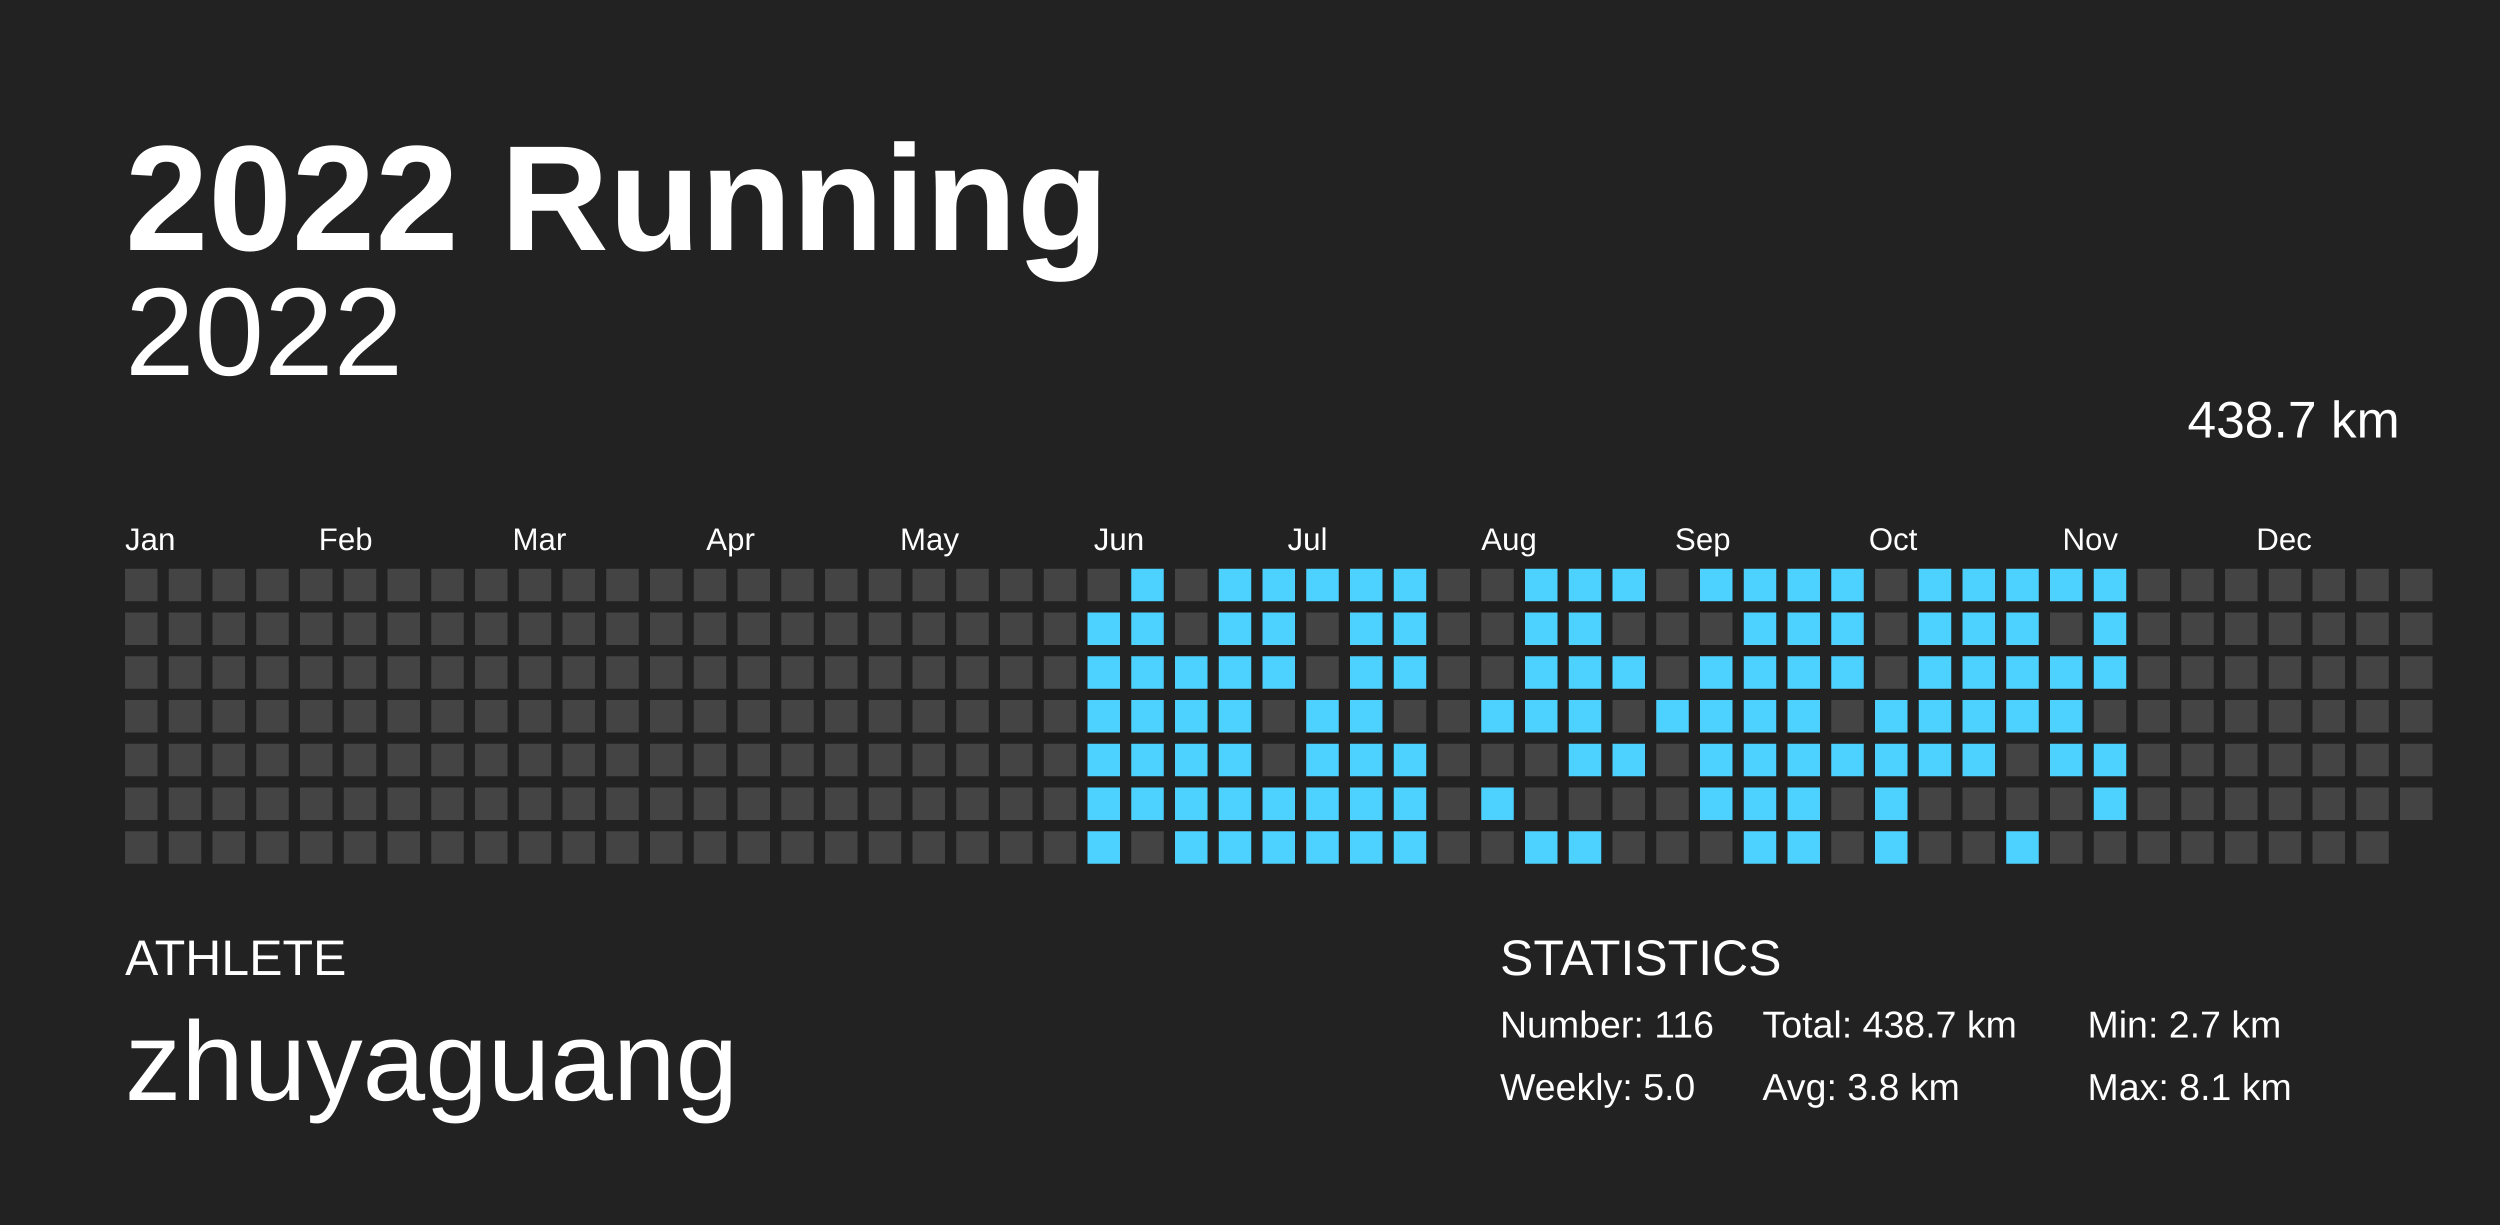
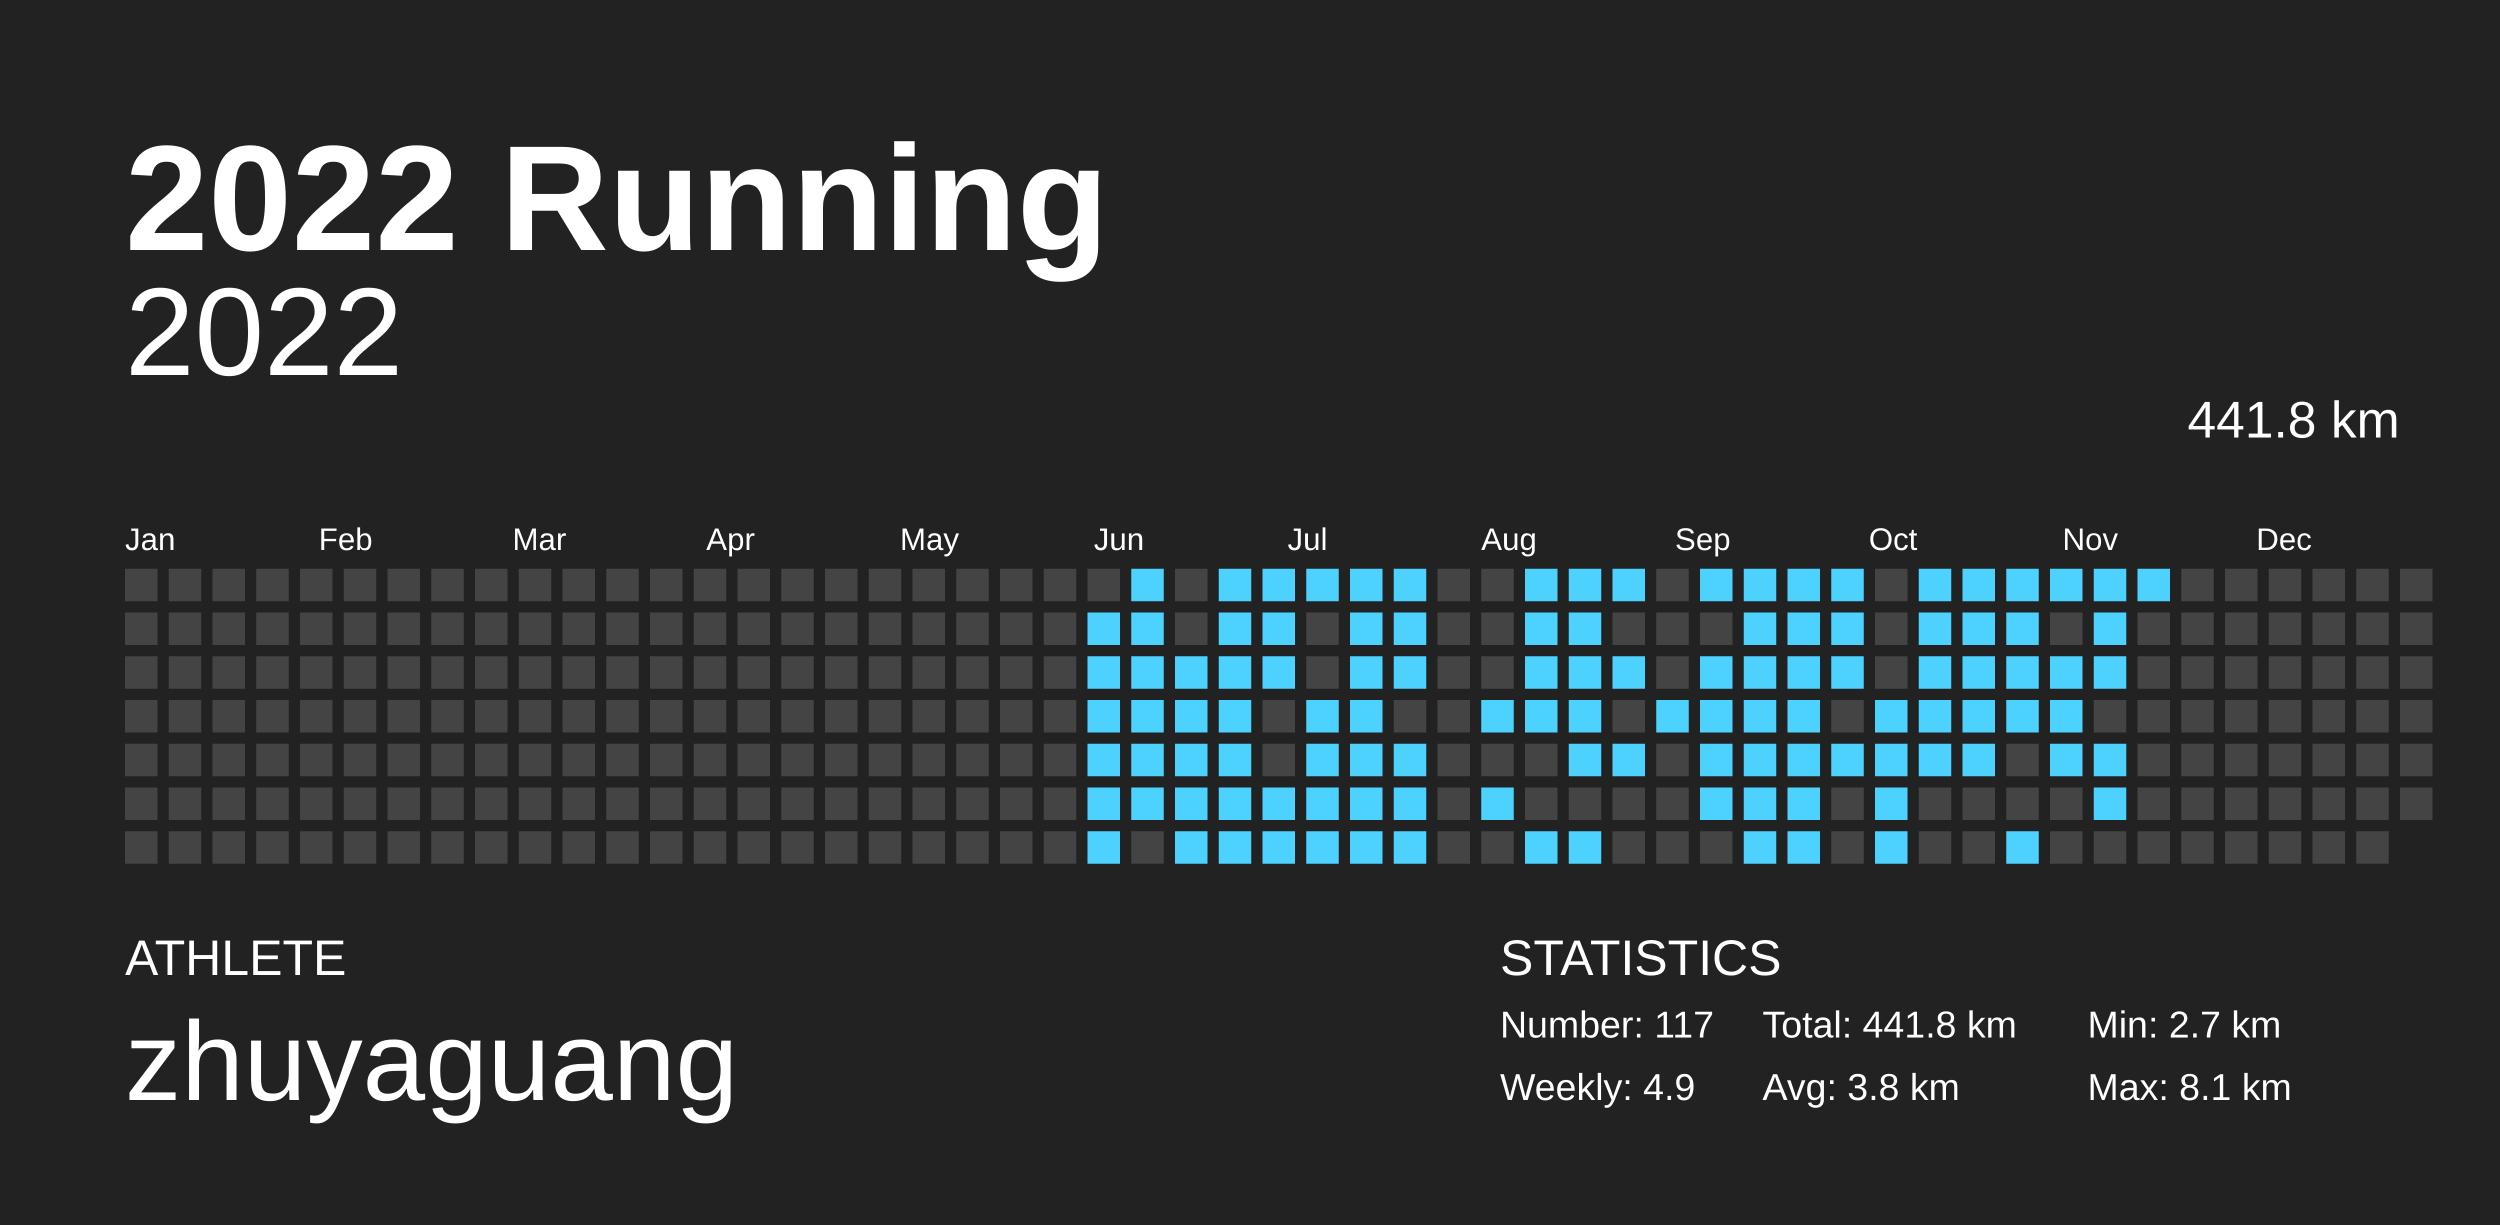
<svg xmlns="http://www.w3.org/2000/svg" baseProfile="full" height="98mm" version="1.1" viewBox="0,0,200,98" width="200mm">
  <defs />
  <rect fill="#222222" height="98" width="200" x="0" y="0" />
  <text fill="#FFFFFF" style="font-size:12px; font-family:Arial; font-weight:bold;" x="10" y="20">2022 Running</text>
  <text fill="#FFFFFF" style="font-size:4px; font-family:Arial" x="10" y="78">ATHLETE</text>
  <text fill="#FFFFFF" style="font-size:9px; font-family:Arial" x="10" y="88">zhuyaguang</text>
  <text fill="#FFFFFF" style="font-size:4px; font-family:Arial" x="120" y="78">STATISTICS</text>
-   <text fill="#FFFFFF" style="font-size:3px; font-family:Arial" x="120" y="83">Number: 116</text>
-   <text fill="#FFFFFF" style="font-size:3px; font-family:Arial" x="120" y="88">Weekly: 5.0</text>
-   <text fill="#FFFFFF" style="font-size:3px; font-family:Arial" x="141" y="83">Total: 438.7 km</text>
+   <text fill="#FFFFFF" style="font-size:3px; font-family:Arial" x="120" y="83">Number: 117</text>
+   <text fill="#FFFFFF" style="font-size:3px; font-family:Arial" x="120" y="88">Weekly: 4.9</text>
+   <text fill="#FFFFFF" style="font-size:3px; font-family:Arial" x="141" y="83">Total: 441.8 km</text>
  <text fill="#FFFFFF" style="font-size:3px; font-family:Arial" x="141" y="88">Avg: 3.8 km</text>
  <text fill="#FFFFFF" style="font-size:3px; font-family:Arial" x="167" y="83">Min: 2.7 km</text>
  <text fill="#FFFFFF" style="font-size:3px; font-family:Arial" x="167" y="88">Max: 8.1 km</text>
  <text alignment-baseline="hanging" fill="#FFFFFF" style="font-size:10.0px; font-family:Arial;" x="10" y="30">2022</text>
-   <text alignment-baseline="hanging" fill="#FFFFFF" style="font-size:4.125px; font-family:Arial;" x="175" y="35">438.7 km</text>
+   <text alignment-baseline="hanging" fill="#FFFFFF" style="font-size:4.125px; font-family:Arial;" x="175" y="35">441.8 km</text>
  <text fill="#FFFFFF" style="font-size:2.5px; font-family:Arial" x="10.0" y="44">Jan</text>
  <text fill="#FFFFFF" style="font-size:2.5px; font-family:Arial" x="25.5" y="44">Feb</text>
  <text fill="#FFFFFF" style="font-size:2.5px; font-family:Arial" x="41.0" y="44">Mar</text>
  <text fill="#FFFFFF" style="font-size:2.5px; font-family:Arial" x="56.5" y="44">Apr</text>
  <text fill="#FFFFFF" style="font-size:2.5px; font-family:Arial" x="72.0" y="44">May</text>
  <text fill="#FFFFFF" style="font-size:2.5px; font-family:Arial" x="87.5" y="44">Jun</text>
  <text fill="#FFFFFF" style="font-size:2.5px; font-family:Arial" x="103.0" y="44">Jul</text>
  <text fill="#FFFFFF" style="font-size:2.5px; font-family:Arial" x="118.5" y="44">Aug</text>
  <text fill="#FFFFFF" style="font-size:2.5px; font-family:Arial" x="134.0" y="44">Sep</text>
  <text fill="#FFFFFF" style="font-size:2.5px; font-family:Arial" x="149.5" y="44">Oct</text>
  <text fill="#FFFFFF" style="font-size:2.5px; font-family:Arial" x="165.0" y="44">Nov</text>
  <text fill="#FFFFFF" style="font-size:2.5px; font-family:Arial" x="180.5" y="44">Dec</text>
  <rect fill="#444444" height="2.6" width="2.6" x="10.0" y="45.5" />
  <rect fill="#444444" height="2.6" width="2.6" x="10.0" y="49.0" />
  <rect fill="#444444" height="2.6" width="2.6" x="10.0" y="52.5" />
  <rect fill="#444444" height="2.6" width="2.6" x="10.0" y="56.0" />
  <rect fill="#444444" height="2.6" width="2.6" x="10.0" y="59.5" />
  <rect fill="#444444" height="2.6" width="2.6" x="10.0" y="63.0" />
  <rect fill="#444444" height="2.6" width="2.6" x="10.0" y="66.5" />
  <rect fill="#444444" height="2.6" width="2.6" x="13.5" y="45.5" />
  <rect fill="#444444" height="2.6" width="2.6" x="13.5" y="49.0" />
  <rect fill="#444444" height="2.6" width="2.6" x="13.5" y="52.5" />
  <rect fill="#444444" height="2.6" width="2.6" x="13.5" y="56.0" />
  <rect fill="#444444" height="2.6" width="2.6" x="13.5" y="59.5" />
  <rect fill="#444444" height="2.6" width="2.6" x="13.5" y="63.0" />
  <rect fill="#444444" height="2.6" width="2.6" x="13.5" y="66.5" />
  <rect fill="#444444" height="2.6" width="2.6" x="17.0" y="45.5" />
  <rect fill="#444444" height="2.6" width="2.6" x="17.0" y="49.0" />
  <rect fill="#444444" height="2.6" width="2.6" x="17.0" y="52.5" />
  <rect fill="#444444" height="2.6" width="2.6" x="17.0" y="56.0" />
  <rect fill="#444444" height="2.6" width="2.6" x="17.0" y="59.5" />
  <rect fill="#444444" height="2.6" width="2.6" x="17.0" y="63.0" />
  <rect fill="#444444" height="2.6" width="2.6" x="17.0" y="66.5" />
  <rect fill="#444444" height="2.6" width="2.6" x="20.5" y="45.5" />
  <rect fill="#444444" height="2.6" width="2.6" x="20.5" y="49.0" />
  <rect fill="#444444" height="2.6" width="2.6" x="20.5" y="52.5" />
  <rect fill="#444444" height="2.6" width="2.6" x="20.5" y="56.0" />
  <rect fill="#444444" height="2.6" width="2.6" x="20.5" y="59.5" />
  <rect fill="#444444" height="2.6" width="2.6" x="20.5" y="63.0" />
  <rect fill="#444444" height="2.6" width="2.6" x="20.5" y="66.5" />
  <rect fill="#444444" height="2.6" width="2.6" x="24.0" y="45.5" />
  <rect fill="#444444" height="2.6" width="2.6" x="24.0" y="49.0" />
  <rect fill="#444444" height="2.6" width="2.6" x="24.0" y="52.5" />
  <rect fill="#444444" height="2.6" width="2.6" x="24.0" y="56.0" />
  <rect fill="#444444" height="2.6" width="2.6" x="24.0" y="59.5" />
  <rect fill="#444444" height="2.6" width="2.6" x="24.0" y="63.0" />
  <rect fill="#444444" height="2.6" width="2.6" x="24.0" y="66.5" />
  <rect fill="#444444" height="2.6" width="2.6" x="27.5" y="45.5" />
  <rect fill="#444444" height="2.6" width="2.6" x="27.5" y="49.0" />
  <rect fill="#444444" height="2.6" width="2.6" x="27.5" y="52.5" />
  <rect fill="#444444" height="2.6" width="2.6" x="27.5" y="56.0" />
  <rect fill="#444444" height="2.6" width="2.6" x="27.5" y="59.5" />
  <rect fill="#444444" height="2.6" width="2.6" x="27.5" y="63.0" />
  <rect fill="#444444" height="2.6" width="2.6" x="27.5" y="66.5" />
  <rect fill="#444444" height="2.6" width="2.6" x="31.0" y="45.5" />
  <rect fill="#444444" height="2.6" width="2.6" x="31.0" y="49.0" />
  <rect fill="#444444" height="2.6" width="2.6" x="31.0" y="52.5" />
  <rect fill="#444444" height="2.6" width="2.6" x="31.0" y="56.0" />
  <rect fill="#444444" height="2.6" width="2.6" x="31.0" y="59.5" />
  <rect fill="#444444" height="2.6" width="2.6" x="31.0" y="63.0" />
  <rect fill="#444444" height="2.6" width="2.6" x="31.0" y="66.5" />
  <rect fill="#444444" height="2.6" width="2.6" x="34.5" y="45.5" />
  <rect fill="#444444" height="2.6" width="2.6" x="34.5" y="49.0" />
  <rect fill="#444444" height="2.6" width="2.6" x="34.5" y="52.5" />
  <rect fill="#444444" height="2.6" width="2.6" x="34.5" y="56.0" />
  <rect fill="#444444" height="2.6" width="2.6" x="34.5" y="59.5" />
  <rect fill="#444444" height="2.6" width="2.6" x="34.5" y="63.0" />
  <rect fill="#444444" height="2.6" width="2.6" x="34.5" y="66.5" />
  <rect fill="#444444" height="2.6" width="2.6" x="38.0" y="45.5" />
  <rect fill="#444444" height="2.6" width="2.6" x="38.0" y="49.0" />
  <rect fill="#444444" height="2.6" width="2.6" x="38.0" y="52.5" />
  <rect fill="#444444" height="2.6" width="2.6" x="38.0" y="56.0" />
  <rect fill="#444444" height="2.6" width="2.6" x="38.0" y="59.5" />
  <rect fill="#444444" height="2.6" width="2.6" x="38.0" y="63.0" />
  <rect fill="#444444" height="2.6" width="2.6" x="38.0" y="66.5" />
  <rect fill="#444444" height="2.6" width="2.6" x="41.5" y="45.5" />
  <rect fill="#444444" height="2.6" width="2.6" x="41.5" y="49.0" />
  <rect fill="#444444" height="2.6" width="2.6" x="41.5" y="52.5" />
  <rect fill="#444444" height="2.6" width="2.6" x="41.5" y="56.0" />
  <rect fill="#444444" height="2.6" width="2.6" x="41.5" y="59.5" />
  <rect fill="#444444" height="2.6" width="2.6" x="41.5" y="63.0" />
  <rect fill="#444444" height="2.6" width="2.6" x="41.5" y="66.5" />
  <rect fill="#444444" height="2.6" width="2.6" x="45.0" y="45.5" />
  <rect fill="#444444" height="2.6" width="2.6" x="45.0" y="49.0" />
  <rect fill="#444444" height="2.6" width="2.6" x="45.0" y="52.5" />
  <rect fill="#444444" height="2.6" width="2.6" x="45.0" y="56.0" />
  <rect fill="#444444" height="2.6" width="2.6" x="45.0" y="59.5" />
  <rect fill="#444444" height="2.6" width="2.6" x="45.0" y="63.0" />
  <rect fill="#444444" height="2.6" width="2.6" x="45.0" y="66.5" />
  <rect fill="#444444" height="2.6" width="2.6" x="48.5" y="45.5" />
  <rect fill="#444444" height="2.6" width="2.6" x="48.5" y="49.0" />
  <rect fill="#444444" height="2.6" width="2.6" x="48.5" y="52.5" />
  <rect fill="#444444" height="2.6" width="2.6" x="48.5" y="56.0" />
  <rect fill="#444444" height="2.6" width="2.6" x="48.5" y="59.5" />
  <rect fill="#444444" height="2.6" width="2.6" x="48.5" y="63.0" />
  <rect fill="#444444" height="2.6" width="2.6" x="48.5" y="66.5" />
  <rect fill="#444444" height="2.6" width="2.6" x="52.0" y="45.5" />
  <rect fill="#444444" height="2.6" width="2.6" x="52.0" y="49.0" />
  <rect fill="#444444" height="2.6" width="2.6" x="52.0" y="52.5" />
  <rect fill="#444444" height="2.6" width="2.6" x="52.0" y="56.0" />
  <rect fill="#444444" height="2.6" width="2.6" x="52.0" y="59.5" />
  <rect fill="#444444" height="2.6" width="2.6" x="52.0" y="63.0" />
  <rect fill="#444444" height="2.6" width="2.6" x="52.0" y="66.5" />
  <rect fill="#444444" height="2.6" width="2.6" x="55.5" y="45.5" />
  <rect fill="#444444" height="2.6" width="2.6" x="55.5" y="49.0" />
  <rect fill="#444444" height="2.6" width="2.6" x="55.5" y="52.5" />
  <rect fill="#444444" height="2.6" width="2.6" x="55.5" y="56.0" />
  <rect fill="#444444" height="2.6" width="2.6" x="55.5" y="59.5" />
  <rect fill="#444444" height="2.6" width="2.6" x="55.5" y="63.0" />
  <rect fill="#444444" height="2.6" width="2.6" x="55.5" y="66.5" />
  <rect fill="#444444" height="2.6" width="2.6" x="59.0" y="45.5" />
  <rect fill="#444444" height="2.6" width="2.6" x="59.0" y="49.0" />
  <rect fill="#444444" height="2.6" width="2.6" x="59.0" y="52.5" />
  <rect fill="#444444" height="2.6" width="2.6" x="59.0" y="56.0" />
  <rect fill="#444444" height="2.6" width="2.6" x="59.0" y="59.5" />
  <rect fill="#444444" height="2.6" width="2.6" x="59.0" y="63.0" />
  <rect fill="#444444" height="2.6" width="2.6" x="59.0" y="66.5" />
  <rect fill="#444444" height="2.6" width="2.6" x="62.5" y="45.5" />
  <rect fill="#444444" height="2.6" width="2.6" x="62.5" y="49.0" />
  <rect fill="#444444" height="2.6" width="2.6" x="62.5" y="52.5" />
  <rect fill="#444444" height="2.6" width="2.6" x="62.5" y="56.0" />
  <rect fill="#444444" height="2.6" width="2.6" x="62.5" y="59.5" />
  <rect fill="#444444" height="2.6" width="2.6" x="62.5" y="63.0" />
  <rect fill="#444444" height="2.6" width="2.6" x="62.5" y="66.5" />
  <rect fill="#444444" height="2.6" width="2.6" x="66.0" y="45.5" />
  <rect fill="#444444" height="2.6" width="2.6" x="66.0" y="49.0" />
  <rect fill="#444444" height="2.6" width="2.6" x="66.0" y="52.5" />
  <rect fill="#444444" height="2.6" width="2.6" x="66.0" y="56.0" />
  <rect fill="#444444" height="2.6" width="2.6" x="66.0" y="59.5" />
  <rect fill="#444444" height="2.6" width="2.6" x="66.0" y="63.0" />
  <rect fill="#444444" height="2.6" width="2.6" x="66.0" y="66.5" />
  <rect fill="#444444" height="2.6" width="2.6" x="69.5" y="45.5" />
  <rect fill="#444444" height="2.6" width="2.6" x="69.5" y="49.0" />
  <rect fill="#444444" height="2.6" width="2.6" x="69.5" y="52.5" />
  <rect fill="#444444" height="2.6" width="2.6" x="69.5" y="56.0" />
  <rect fill="#444444" height="2.6" width="2.6" x="69.5" y="59.5" />
  <rect fill="#444444" height="2.6" width="2.6" x="69.5" y="63.0" />
  <rect fill="#444444" height="2.6" width="2.6" x="69.5" y="66.5" />
  <rect fill="#444444" height="2.6" width="2.6" x="73.0" y="45.5" />
  <rect fill="#444444" height="2.6" width="2.6" x="73.0" y="49.0" />
  <rect fill="#444444" height="2.6" width="2.6" x="73.0" y="52.5" />
  <rect fill="#444444" height="2.6" width="2.6" x="73.0" y="56.0" />
  <rect fill="#444444" height="2.6" width="2.6" x="73.0" y="59.5" />
  <rect fill="#444444" height="2.6" width="2.6" x="73.0" y="63.0" />
  <rect fill="#444444" height="2.6" width="2.6" x="73.0" y="66.5" />
  <rect fill="#444444" height="2.6" width="2.6" x="76.5" y="45.5" />
  <rect fill="#444444" height="2.6" width="2.6" x="76.5" y="49.0" />
  <rect fill="#444444" height="2.6" width="2.6" x="76.5" y="52.5" />
  <rect fill="#444444" height="2.6" width="2.6" x="76.5" y="56.0" />
  <rect fill="#444444" height="2.6" width="2.6" x="76.5" y="59.5" />
  <rect fill="#444444" height="2.6" width="2.6" x="76.5" y="63.0" />
  <rect fill="#444444" height="2.6" width="2.6" x="76.5" y="66.5" />
  <rect fill="#444444" height="2.6" width="2.6" x="80.0" y="45.5" />
  <rect fill="#444444" height="2.6" width="2.6" x="80.0" y="49.0" />
  <rect fill="#444444" height="2.6" width="2.6" x="80.0" y="52.5" />
  <rect fill="#444444" height="2.6" width="2.6" x="80.0" y="56.0" />
  <rect fill="#444444" height="2.6" width="2.6" x="80.0" y="59.5" />
  <rect fill="#444444" height="2.6" width="2.6" x="80.0" y="63.0" />
  <rect fill="#444444" height="2.6" width="2.6" x="80.0" y="66.5" />
  <rect fill="#444444" height="2.6" width="2.6" x="83.5" y="45.5" />
  <rect fill="#444444" height="2.6" width="2.6" x="83.5" y="49.0" />
  <rect fill="#444444" height="2.6" width="2.6" x="83.5" y="52.5" />
  <rect fill="#444444" height="2.6" width="2.6" x="83.5" y="56.0" />
  <rect fill="#444444" height="2.6" width="2.6" x="83.5" y="59.5" />
  <rect fill="#444444" height="2.6" width="2.6" x="83.5" y="63.0" />
  <rect fill="#444444" height="2.6" width="2.6" x="83.5" y="66.5" />
  <rect fill="#444444" height="2.6" width="2.6" x="87.0" y="45.5" />
  <rect fill="#4dd2ff" height="2.6" width="2.6" x="87.0" y="49.0" />
  <rect fill="#4dd2ff" height="2.6" width="2.6" x="87.0" y="52.5" />
  <rect fill="#4dd2ff" height="2.6" width="2.6" x="87.0" y="56.0" />
  <rect fill="#4dd2ff" height="2.6" width="2.6" x="87.0" y="59.5" />
  <rect fill="#4dd2ff" height="2.6" width="2.6" x="87.0" y="63.0" />
  <rect fill="#4dd2ff" height="2.6" width="2.6" x="87.0" y="66.5" />
  <rect fill="#4dd2ff" height="2.6" width="2.6" x="90.5" y="45.5" />
  <rect fill="#4dd2ff" height="2.6" width="2.6" x="90.5" y="49.0" />
  <rect fill="#4dd2ff" height="2.6" width="2.6" x="90.5" y="52.5" />
  <rect fill="#4dd2ff" height="2.6" width="2.6" x="90.5" y="56.0" />
  <rect fill="#4dd2ff" height="2.6" width="2.6" x="90.5" y="59.5" />
  <rect fill="#4dd2ff" height="2.6" width="2.6" x="90.5" y="63.0" />
  <rect fill="#444444" height="2.6" width="2.6" x="90.5" y="66.5" />
  <rect fill="#444444" height="2.6" width="2.6" x="94.0" y="45.5" />
  <rect fill="#444444" height="2.6" width="2.6" x="94.0" y="49.0" />
  <rect fill="#4dd2ff" height="2.6" width="2.6" x="94.0" y="52.5" />
  <rect fill="#4dd2ff" height="2.6" width="2.6" x="94.0" y="56.0" />
  <rect fill="#4dd2ff" height="2.6" width="2.6" x="94.0" y="59.5" />
  <rect fill="#4dd2ff" height="2.6" width="2.6" x="94.0" y="63.0" />
  <rect fill="#4dd2ff" height="2.6" width="2.6" x="94.0" y="66.5" />
  <rect fill="#4dd2ff" height="2.6" width="2.6" x="97.5" y="45.5" />
  <rect fill="#4dd2ff" height="2.6" width="2.6" x="97.5" y="49.0" />
  <rect fill="#4dd2ff" height="2.6" width="2.6" x="97.5" y="52.5" />
  <rect fill="#4dd2ff" height="2.6" width="2.6" x="97.5" y="56.0" />
  <rect fill="#4dd2ff" height="2.6" width="2.6" x="97.5" y="59.5" />
  <rect fill="#4dd2ff" height="2.6" width="2.6" x="97.5" y="63.0" />
  <rect fill="#4dd2ff" height="2.6" width="2.6" x="97.5" y="66.5" />
  <rect fill="#4dd2ff" height="2.6" width="2.6" x="101.0" y="45.5" />
  <rect fill="#4dd2ff" height="2.6" width="2.6" x="101.0" y="49.0" />
  <rect fill="#4dd2ff" height="2.6" width="2.6" x="101.0" y="52.5" />
  <rect fill="#444444" height="2.6" width="2.6" x="101.0" y="56.0" />
  <rect fill="#444444" height="2.6" width="2.6" x="101.0" y="59.5" />
  <rect fill="#4dd2ff" height="2.6" width="2.6" x="101.0" y="63.0" />
  <rect fill="#4dd2ff" height="2.6" width="2.6" x="101.0" y="66.5" />
  <rect fill="#4dd2ff" height="2.6" width="2.6" x="104.5" y="45.5" />
  <rect fill="#444444" height="2.6" width="2.6" x="104.5" y="49.0" />
  <rect fill="#444444" height="2.6" width="2.6" x="104.5" y="52.5" />
  <rect fill="#4dd2ff" height="2.6" width="2.6" x="104.5" y="56.0" />
  <rect fill="#4dd2ff" height="2.6" width="2.6" x="104.5" y="59.5" />
  <rect fill="#4dd2ff" height="2.6" width="2.6" x="104.5" y="63.0" />
  <rect fill="#4dd2ff" height="2.6" width="2.6" x="104.5" y="66.5" />
  <rect fill="#4dd2ff" height="2.6" width="2.6" x="108.0" y="45.5" />
  <rect fill="#4dd2ff" height="2.6" width="2.6" x="108.0" y="49.0" />
  <rect fill="#4dd2ff" height="2.6" width="2.6" x="108.0" y="52.5" />
  <rect fill="#4dd2ff" height="2.6" width="2.6" x="108.0" y="56.0" />
  <rect fill="#4dd2ff" height="2.6" width="2.6" x="108.0" y="59.5" />
  <rect fill="#4dd2ff" height="2.6" width="2.6" x="108.0" y="63.0" />
  <rect fill="#4dd2ff" height="2.6" width="2.6" x="108.0" y="66.5" />
  <rect fill="#4dd2ff" height="2.6" width="2.6" x="111.5" y="45.5" />
  <rect fill="#4dd2ff" height="2.6" width="2.6" x="111.5" y="49.0" />
  <rect fill="#4dd2ff" height="2.6" width="2.6" x="111.5" y="52.5" />
  <rect fill="#444444" height="2.6" width="2.6" x="111.5" y="56.0" />
  <rect fill="#4dd2ff" height="2.6" width="2.6" x="111.5" y="59.5" />
  <rect fill="#4dd2ff" height="2.6" width="2.6" x="111.5" y="63.0" />
  <rect fill="#4dd2ff" height="2.6" width="2.6" x="111.5" y="66.5" />
  <rect fill="#444444" height="2.6" width="2.6" x="115.0" y="45.5" />
  <rect fill="#444444" height="2.6" width="2.6" x="115.0" y="49.0" />
  <rect fill="#444444" height="2.6" width="2.6" x="115.0" y="52.5" />
  <rect fill="#444444" height="2.6" width="2.6" x="115.0" y="56.0" />
  <rect fill="#444444" height="2.6" width="2.6" x="115.0" y="59.5" />
  <rect fill="#444444" height="2.6" width="2.6" x="115.0" y="63.0" />
  <rect fill="#444444" height="2.6" width="2.6" x="115.0" y="66.5" />
  <rect fill="#444444" height="2.6" width="2.6" x="118.5" y="45.5" />
  <rect fill="#444444" height="2.6" width="2.6" x="118.5" y="49.0" />
  <rect fill="#444444" height="2.6" width="2.6" x="118.5" y="52.5" />
  <rect fill="#4dd2ff" height="2.6" width="2.6" x="118.5" y="56.0" />
  <rect fill="#444444" height="2.6" width="2.6" x="118.5" y="59.5" />
  <rect fill="#4dd2ff" height="2.6" width="2.6" x="118.5" y="63.0" />
  <rect fill="#444444" height="2.6" width="2.6" x="118.5" y="66.5" />
  <rect fill="#4dd2ff" height="2.6" width="2.6" x="122.0" y="45.5" />
  <rect fill="#4dd2ff" height="2.6" width="2.6" x="122.0" y="49.0" />
  <rect fill="#4dd2ff" height="2.6" width="2.6" x="122.0" y="52.5" />
  <rect fill="#4dd2ff" height="2.6" width="2.6" x="122.0" y="56.0" />
  <rect fill="#444444" height="2.6" width="2.6" x="122.0" y="59.5" />
  <rect fill="#444444" height="2.6" width="2.6" x="122.0" y="63.0" />
  <rect fill="#4dd2ff" height="2.6" width="2.6" x="122.0" y="66.5" />
  <rect fill="#4dd2ff" height="2.6" width="2.6" x="125.5" y="45.5" />
  <rect fill="#4dd2ff" height="2.6" width="2.6" x="125.5" y="49.0" />
  <rect fill="#4dd2ff" height="2.6" width="2.6" x="125.5" y="52.5" />
  <rect fill="#4dd2ff" height="2.6" width="2.6" x="125.5" y="56.0" />
  <rect fill="#4dd2ff" height="2.6" width="2.6" x="125.5" y="59.5" />
  <rect fill="#444444" height="2.6" width="2.6" x="125.5" y="63.0" />
  <rect fill="#4dd2ff" height="2.6" width="2.6" x="125.5" y="66.5" />
  <rect fill="#4dd2ff" height="2.6" width="2.6" x="129.0" y="45.5" />
  <rect fill="#444444" height="2.6" width="2.6" x="129.0" y="49.0" />
  <rect fill="#4dd2ff" height="2.6" width="2.6" x="129.0" y="52.5" />
  <rect fill="#444444" height="2.6" width="2.6" x="129.0" y="56.0" />
  <rect fill="#4dd2ff" height="2.6" width="2.6" x="129.0" y="59.5" />
  <rect fill="#444444" height="2.6" width="2.6" x="129.0" y="63.0" />
  <rect fill="#444444" height="2.6" width="2.6" x="129.0" y="66.5" />
  <rect fill="#444444" height="2.6" width="2.6" x="132.5" y="45.5" />
  <rect fill="#444444" height="2.6" width="2.6" x="132.5" y="49.0" />
  <rect fill="#444444" height="2.6" width="2.6" x="132.5" y="52.5" />
  <rect fill="#4dd2ff" height="2.6" width="2.6" x="132.5" y="56.0" />
  <rect fill="#444444" height="2.6" width="2.6" x="132.5" y="59.5" />
  <rect fill="#444444" height="2.6" width="2.6" x="132.5" y="63.0" />
  <rect fill="#444444" height="2.6" width="2.6" x="132.5" y="66.5" />
  <rect fill="#4dd2ff" height="2.6" width="2.6" x="136.0" y="45.5" />
  <rect fill="#444444" height="2.6" width="2.6" x="136.0" y="49.0" />
  <rect fill="#4dd2ff" height="2.6" width="2.6" x="136.0" y="52.5" />
  <rect fill="#4dd2ff" height="2.6" width="2.6" x="136.0" y="56.0" />
  <rect fill="#4dd2ff" height="2.6" width="2.6" x="136.0" y="59.5" />
  <rect fill="#4dd2ff" height="2.6" width="2.6" x="136.0" y="63.0" />
  <rect fill="#444444" height="2.6" width="2.6" x="136.0" y="66.5" />
  <rect fill="#4dd2ff" height="2.6" width="2.6" x="139.5" y="45.5" />
  <rect fill="#4dd2ff" height="2.6" width="2.6" x="139.5" y="49.0" />
  <rect fill="#4dd2ff" height="2.6" width="2.6" x="139.5" y="52.5" />
  <rect fill="#4dd2ff" height="2.6" width="2.6" x="139.5" y="56.0" />
  <rect fill="#4dd2ff" height="2.6" width="2.6" x="139.5" y="59.5" />
  <rect fill="#4dd2ff" height="2.6" width="2.6" x="139.5" y="63.0" />
  <rect fill="#4dd2ff" height="2.6" width="2.6" x="139.5" y="66.5" />
  <rect fill="#4dd2ff" height="2.6" width="2.6" x="143.0" y="45.5" />
  <rect fill="#4dd2ff" height="2.6" width="2.6" x="143.0" y="49.0" />
  <rect fill="#4dd2ff" height="2.6" width="2.6" x="143.0" y="52.5" />
  <rect fill="#4dd2ff" height="2.6" width="2.6" x="143.0" y="56.0" />
  <rect fill="#4dd2ff" height="2.6" width="2.6" x="143.0" y="59.5" />
  <rect fill="#4dd2ff" height="2.6" width="2.6" x="143.0" y="63.0" />
  <rect fill="#4dd2ff" height="2.6" width="2.6" x="143.0" y="66.5" />
  <rect fill="#4dd2ff" height="2.6" width="2.6" x="146.5" y="45.5" />
  <rect fill="#4dd2ff" height="2.6" width="2.6" x="146.5" y="49.0" />
  <rect fill="#4dd2ff" height="2.6" width="2.6" x="146.5" y="52.5" />
  <rect fill="#444444" height="2.6" width="2.6" x="146.5" y="56.0" />
  <rect fill="#4dd2ff" height="2.6" width="2.6" x="146.5" y="59.5" />
  <rect fill="#444444" height="2.6" width="2.6" x="146.5" y="63.0" />
  <rect fill="#444444" height="2.6" width="2.6" x="146.5" y="66.5" />
  <rect fill="#444444" height="2.6" width="2.6" x="150.0" y="45.5" />
  <rect fill="#444444" height="2.6" width="2.6" x="150.0" y="49.0" />
  <rect fill="#444444" height="2.6" width="2.6" x="150.0" y="52.5" />
  <rect fill="#4dd2ff" height="2.6" width="2.6" x="150.0" y="56.0" />
  <rect fill="#4dd2ff" height="2.6" width="2.6" x="150.0" y="59.5" />
  <rect fill="#4dd2ff" height="2.6" width="2.6" x="150.0" y="63.0" />
  <rect fill="#4dd2ff" height="2.6" width="2.6" x="150.0" y="66.5" />
  <rect fill="#4dd2ff" height="2.6" width="2.6" x="153.5" y="45.5" />
  <rect fill="#4dd2ff" height="2.6" width="2.6" x="153.5" y="49.0" />
  <rect fill="#4dd2ff" height="2.6" width="2.6" x="153.5" y="52.5" />
  <rect fill="#4dd2ff" height="2.6" width="2.6" x="153.5" y="56.0" />
  <rect fill="#4dd2ff" height="2.6" width="2.6" x="153.5" y="59.5" />
  <rect fill="#444444" height="2.6" width="2.6" x="153.5" y="63.0" />
  <rect fill="#444444" height="2.6" width="2.6" x="153.5" y="66.5" />
  <rect fill="#4dd2ff" height="2.6" width="2.6" x="157.0" y="45.5" />
  <rect fill="#4dd2ff" height="2.6" width="2.6" x="157.0" y="49.0" />
  <rect fill="#4dd2ff" height="2.6" width="2.6" x="157.0" y="52.5" />
  <rect fill="#4dd2ff" height="2.6" width="2.6" x="157.0" y="56.0" />
  <rect fill="#4dd2ff" height="2.6" width="2.6" x="157.0" y="59.5" />
  <rect fill="#444444" height="2.6" width="2.6" x="157.0" y="63.0" />
  <rect fill="#444444" height="2.6" width="2.6" x="157.0" y="66.5" />
  <rect fill="#4dd2ff" height="2.6" width="2.6" x="160.5" y="45.5" />
  <rect fill="#4dd2ff" height="2.6" width="2.6" x="160.5" y="49.0" />
  <rect fill="#4dd2ff" height="2.6" width="2.6" x="160.5" y="52.5" />
  <rect fill="#4dd2ff" height="2.6" width="2.6" x="160.5" y="56.0" />
  <rect fill="#444444" height="2.6" width="2.6" x="160.5" y="59.5" />
  <rect fill="#444444" height="2.6" width="2.6" x="160.5" y="63.0" />
  <rect fill="#4dd2ff" height="2.6" width="2.6" x="160.5" y="66.5" />
  <rect fill="#4dd2ff" height="2.6" width="2.6" x="164.0" y="45.5" />
  <rect fill="#444444" height="2.6" width="2.6" x="164.0" y="49.0" />
  <rect fill="#4dd2ff" height="2.6" width="2.6" x="164.0" y="52.5" />
  <rect fill="#4dd2ff" height="2.6" width="2.6" x="164.0" y="56.0" />
  <rect fill="#4dd2ff" height="2.6" width="2.6" x="164.0" y="59.5" />
  <rect fill="#444444" height="2.6" width="2.6" x="164.0" y="63.0" />
  <rect fill="#444444" height="2.6" width="2.6" x="164.0" y="66.5" />
  <rect fill="#4dd2ff" height="2.6" width="2.6" x="167.5" y="45.5" />
  <rect fill="#4dd2ff" height="2.6" width="2.6" x="167.5" y="49.0" />
  <rect fill="#4dd2ff" height="2.6" width="2.6" x="167.5" y="52.5" />
  <rect fill="#444444" height="2.6" width="2.6" x="167.5" y="56.0" />
  <rect fill="#4dd2ff" height="2.6" width="2.6" x="167.5" y="59.5" />
  <rect fill="#4dd2ff" height="2.6" width="2.6" x="167.5" y="63.0" />
  <rect fill="#444444" height="2.6" width="2.6" x="167.5" y="66.5" />
-   <rect fill="#444444" height="2.6" width="2.6" x="171.0" y="45.5" />
+   <rect fill="#4dd2ff" height="2.6" width="2.6" x="171.0" y="45.5" />
  <rect fill="#444444" height="2.6" width="2.6" x="171.0" y="49.0" />
  <rect fill="#444444" height="2.6" width="2.6" x="171.0" y="52.5" />
  <rect fill="#444444" height="2.6" width="2.6" x="171.0" y="56.0" />
  <rect fill="#444444" height="2.6" width="2.6" x="171.0" y="59.5" />
  <rect fill="#444444" height="2.6" width="2.6" x="171.0" y="63.0" />
  <rect fill="#444444" height="2.6" width="2.6" x="171.0" y="66.5" />
  <rect fill="#444444" height="2.6" width="2.6" x="174.5" y="45.5" />
  <rect fill="#444444" height="2.6" width="2.6" x="174.5" y="49.0" />
  <rect fill="#444444" height="2.6" width="2.6" x="174.5" y="52.5" />
  <rect fill="#444444" height="2.6" width="2.6" x="174.5" y="56.0" />
  <rect fill="#444444" height="2.6" width="2.6" x="174.5" y="59.5" />
  <rect fill="#444444" height="2.6" width="2.6" x="174.5" y="63.0" />
  <rect fill="#444444" height="2.6" width="2.6" x="174.5" y="66.5" />
  <rect fill="#444444" height="2.6" width="2.6" x="178.0" y="45.5" />
  <rect fill="#444444" height="2.6" width="2.6" x="178.0" y="49.0" />
  <rect fill="#444444" height="2.6" width="2.6" x="178.0" y="52.5" />
  <rect fill="#444444" height="2.6" width="2.6" x="178.0" y="56.0" />
  <rect fill="#444444" height="2.6" width="2.6" x="178.0" y="59.5" />
  <rect fill="#444444" height="2.6" width="2.6" x="178.0" y="63.0" />
  <rect fill="#444444" height="2.6" width="2.6" x="178.0" y="66.5" />
  <rect fill="#444444" height="2.6" width="2.6" x="181.5" y="45.5" />
  <rect fill="#444444" height="2.6" width="2.6" x="181.5" y="49.0" />
  <rect fill="#444444" height="2.6" width="2.6" x="181.5" y="52.5" />
  <rect fill="#444444" height="2.6" width="2.6" x="181.5" y="56.0" />
  <rect fill="#444444" height="2.6" width="2.6" x="181.5" y="59.5" />
  <rect fill="#444444" height="2.6" width="2.6" x="181.5" y="63.0" />
  <rect fill="#444444" height="2.6" width="2.6" x="181.5" y="66.5" />
  <rect fill="#444444" height="2.6" width="2.6" x="185.0" y="45.5" />
  <rect fill="#444444" height="2.6" width="2.6" x="185.0" y="49.0" />
  <rect fill="#444444" height="2.6" width="2.6" x="185.0" y="52.5" />
  <rect fill="#444444" height="2.6" width="2.6" x="185.0" y="56.0" />
  <rect fill="#444444" height="2.6" width="2.6" x="185.0" y="59.5" />
  <rect fill="#444444" height="2.6" width="2.6" x="185.0" y="63.0" />
  <rect fill="#444444" height="2.6" width="2.6" x="185.0" y="66.5" />
  <rect fill="#444444" height="2.6" width="2.6" x="188.5" y="45.5" />
  <rect fill="#444444" height="2.6" width="2.6" x="188.5" y="49.0" />
  <rect fill="#444444" height="2.6" width="2.6" x="188.5" y="52.5" />
  <rect fill="#444444" height="2.6" width="2.6" x="188.5" y="56.0" />
  <rect fill="#444444" height="2.6" width="2.6" x="188.5" y="59.5" />
  <rect fill="#444444" height="2.6" width="2.6" x="188.5" y="63.0" />
  <rect fill="#444444" height="2.6" width="2.6" x="188.5" y="66.5" />
  <rect fill="#444444" height="2.6" width="2.6" x="192.0" y="45.5" />
  <rect fill="#444444" height="2.6" width="2.6" x="192.0" y="49.0" />
  <rect fill="#444444" height="2.6" width="2.6" x="192.0" y="52.5" />
  <rect fill="#444444" height="2.6" width="2.6" x="192.0" y="56.0" />
  <rect fill="#444444" height="2.6" width="2.6" x="192.0" y="59.5" />
  <rect fill="#444444" height="2.6" width="2.6" x="192.0" y="63.0" />
</svg>
